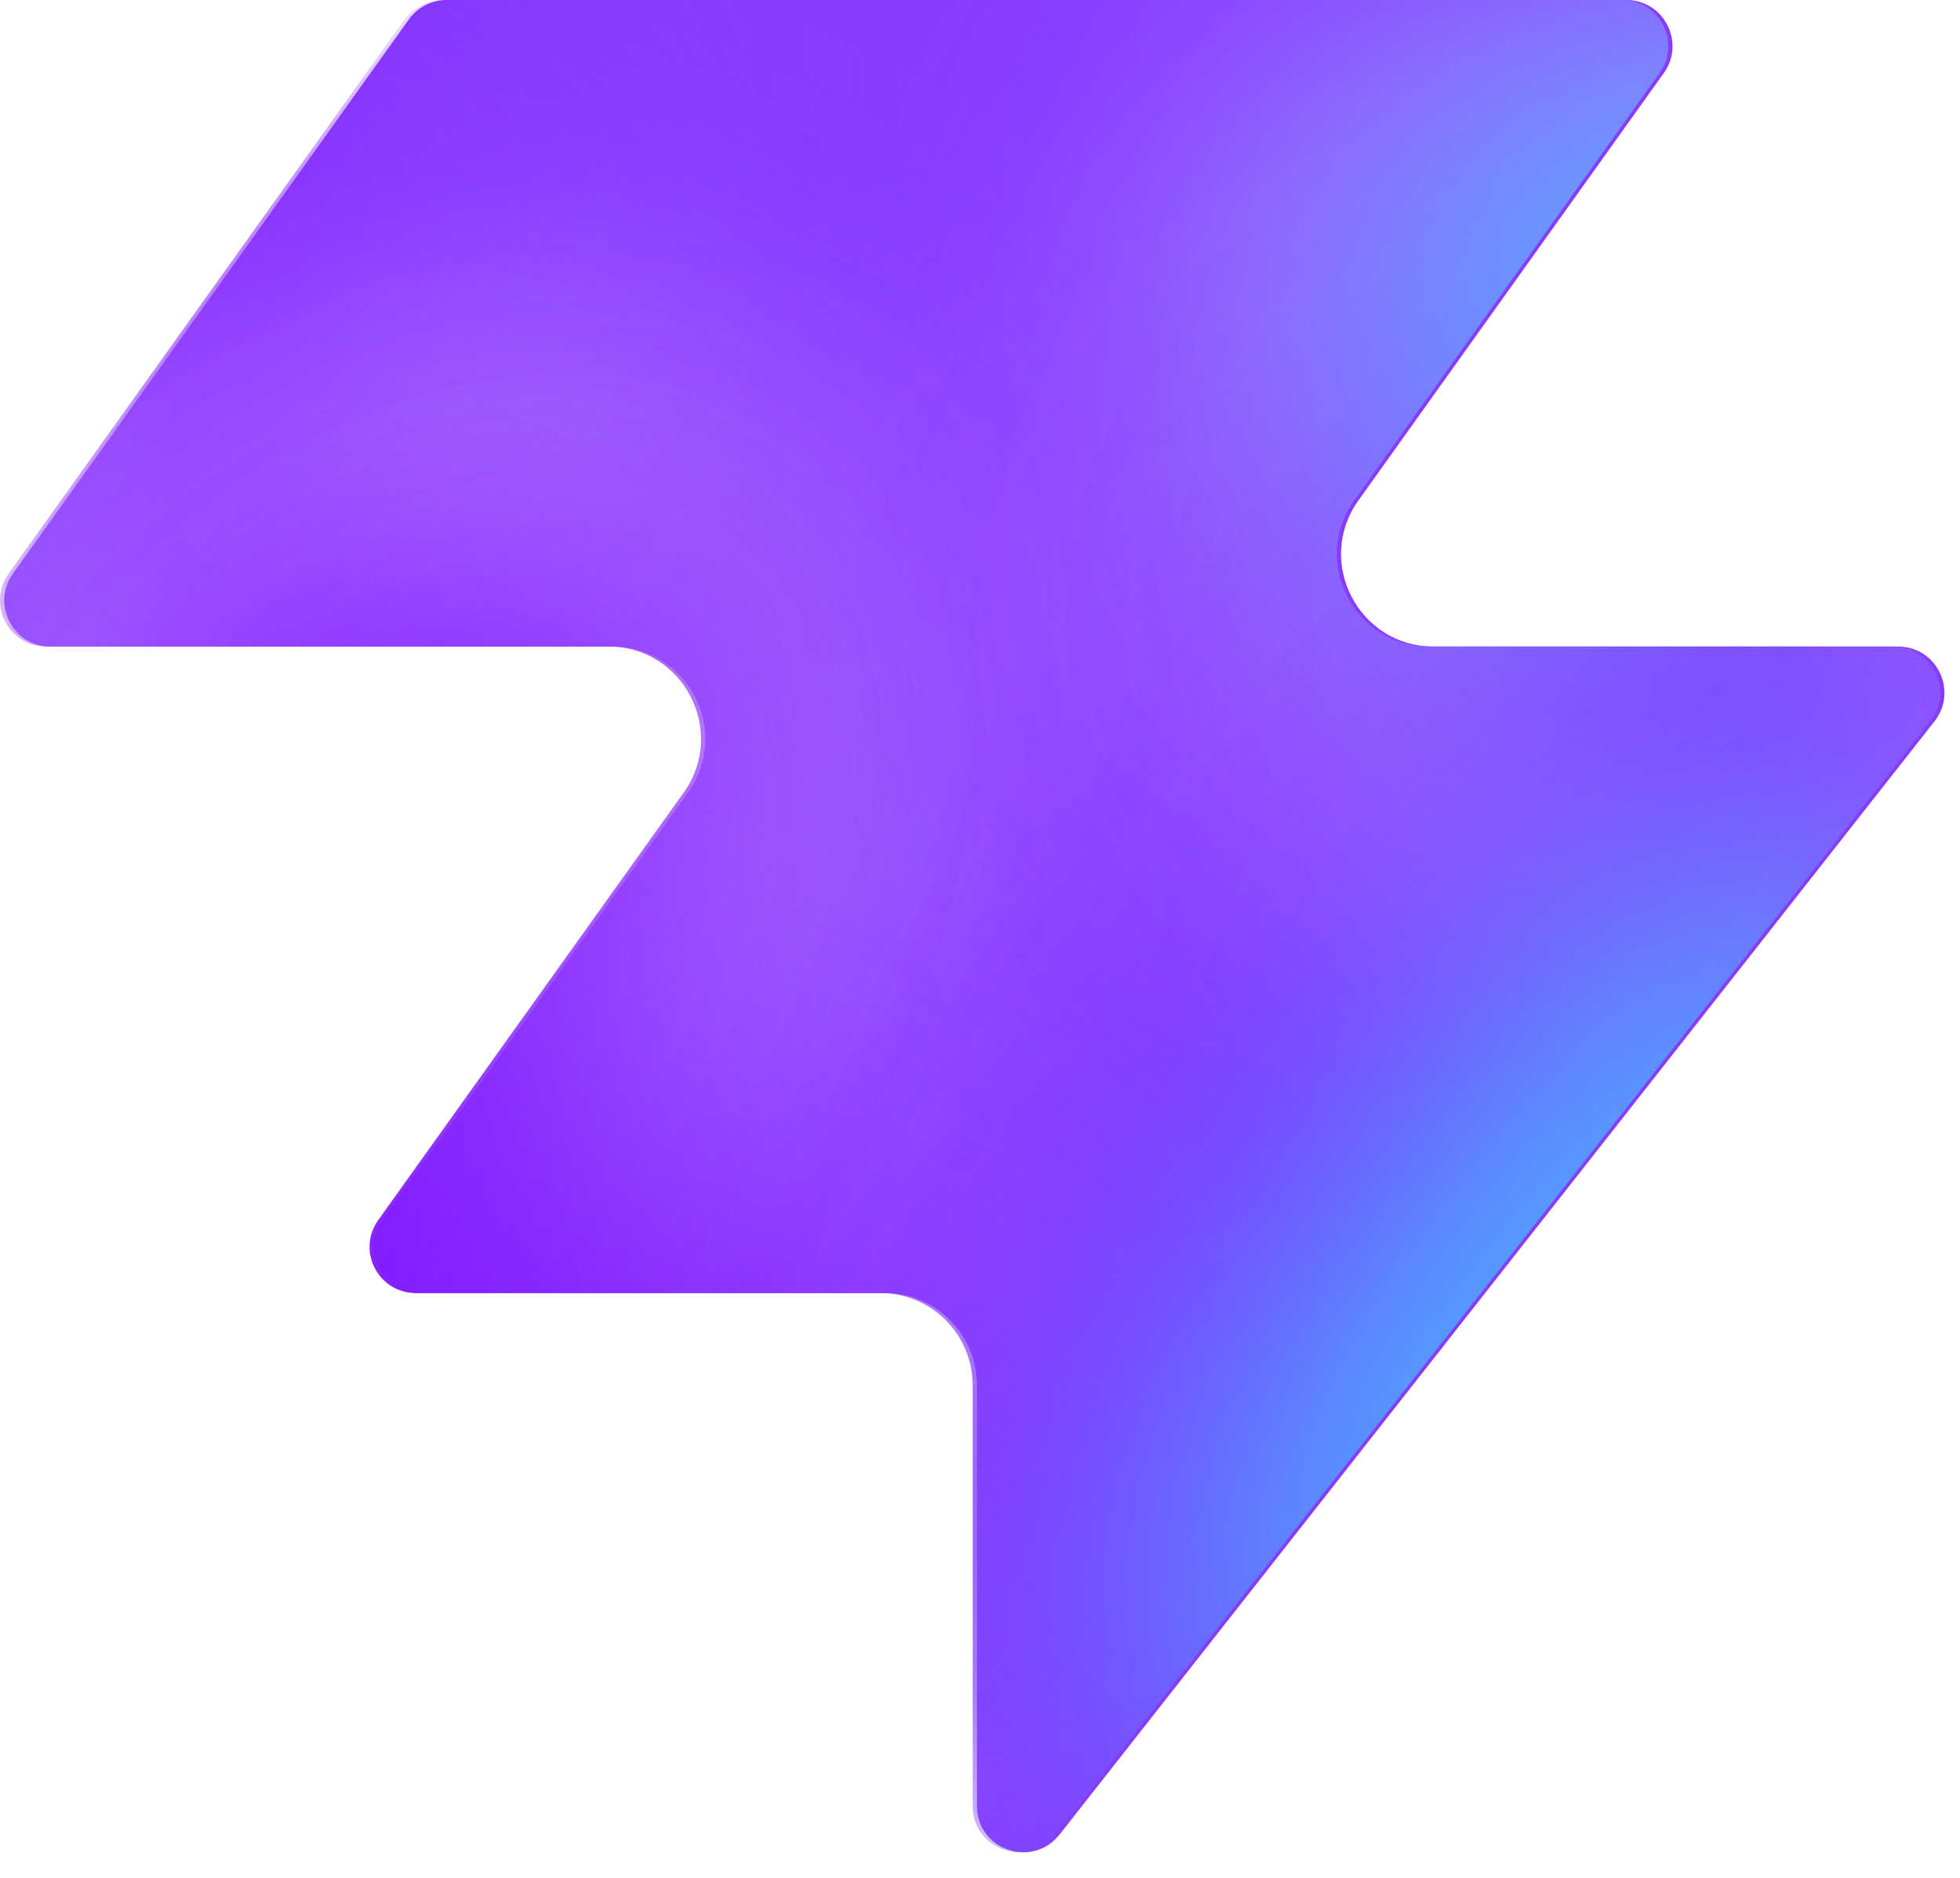
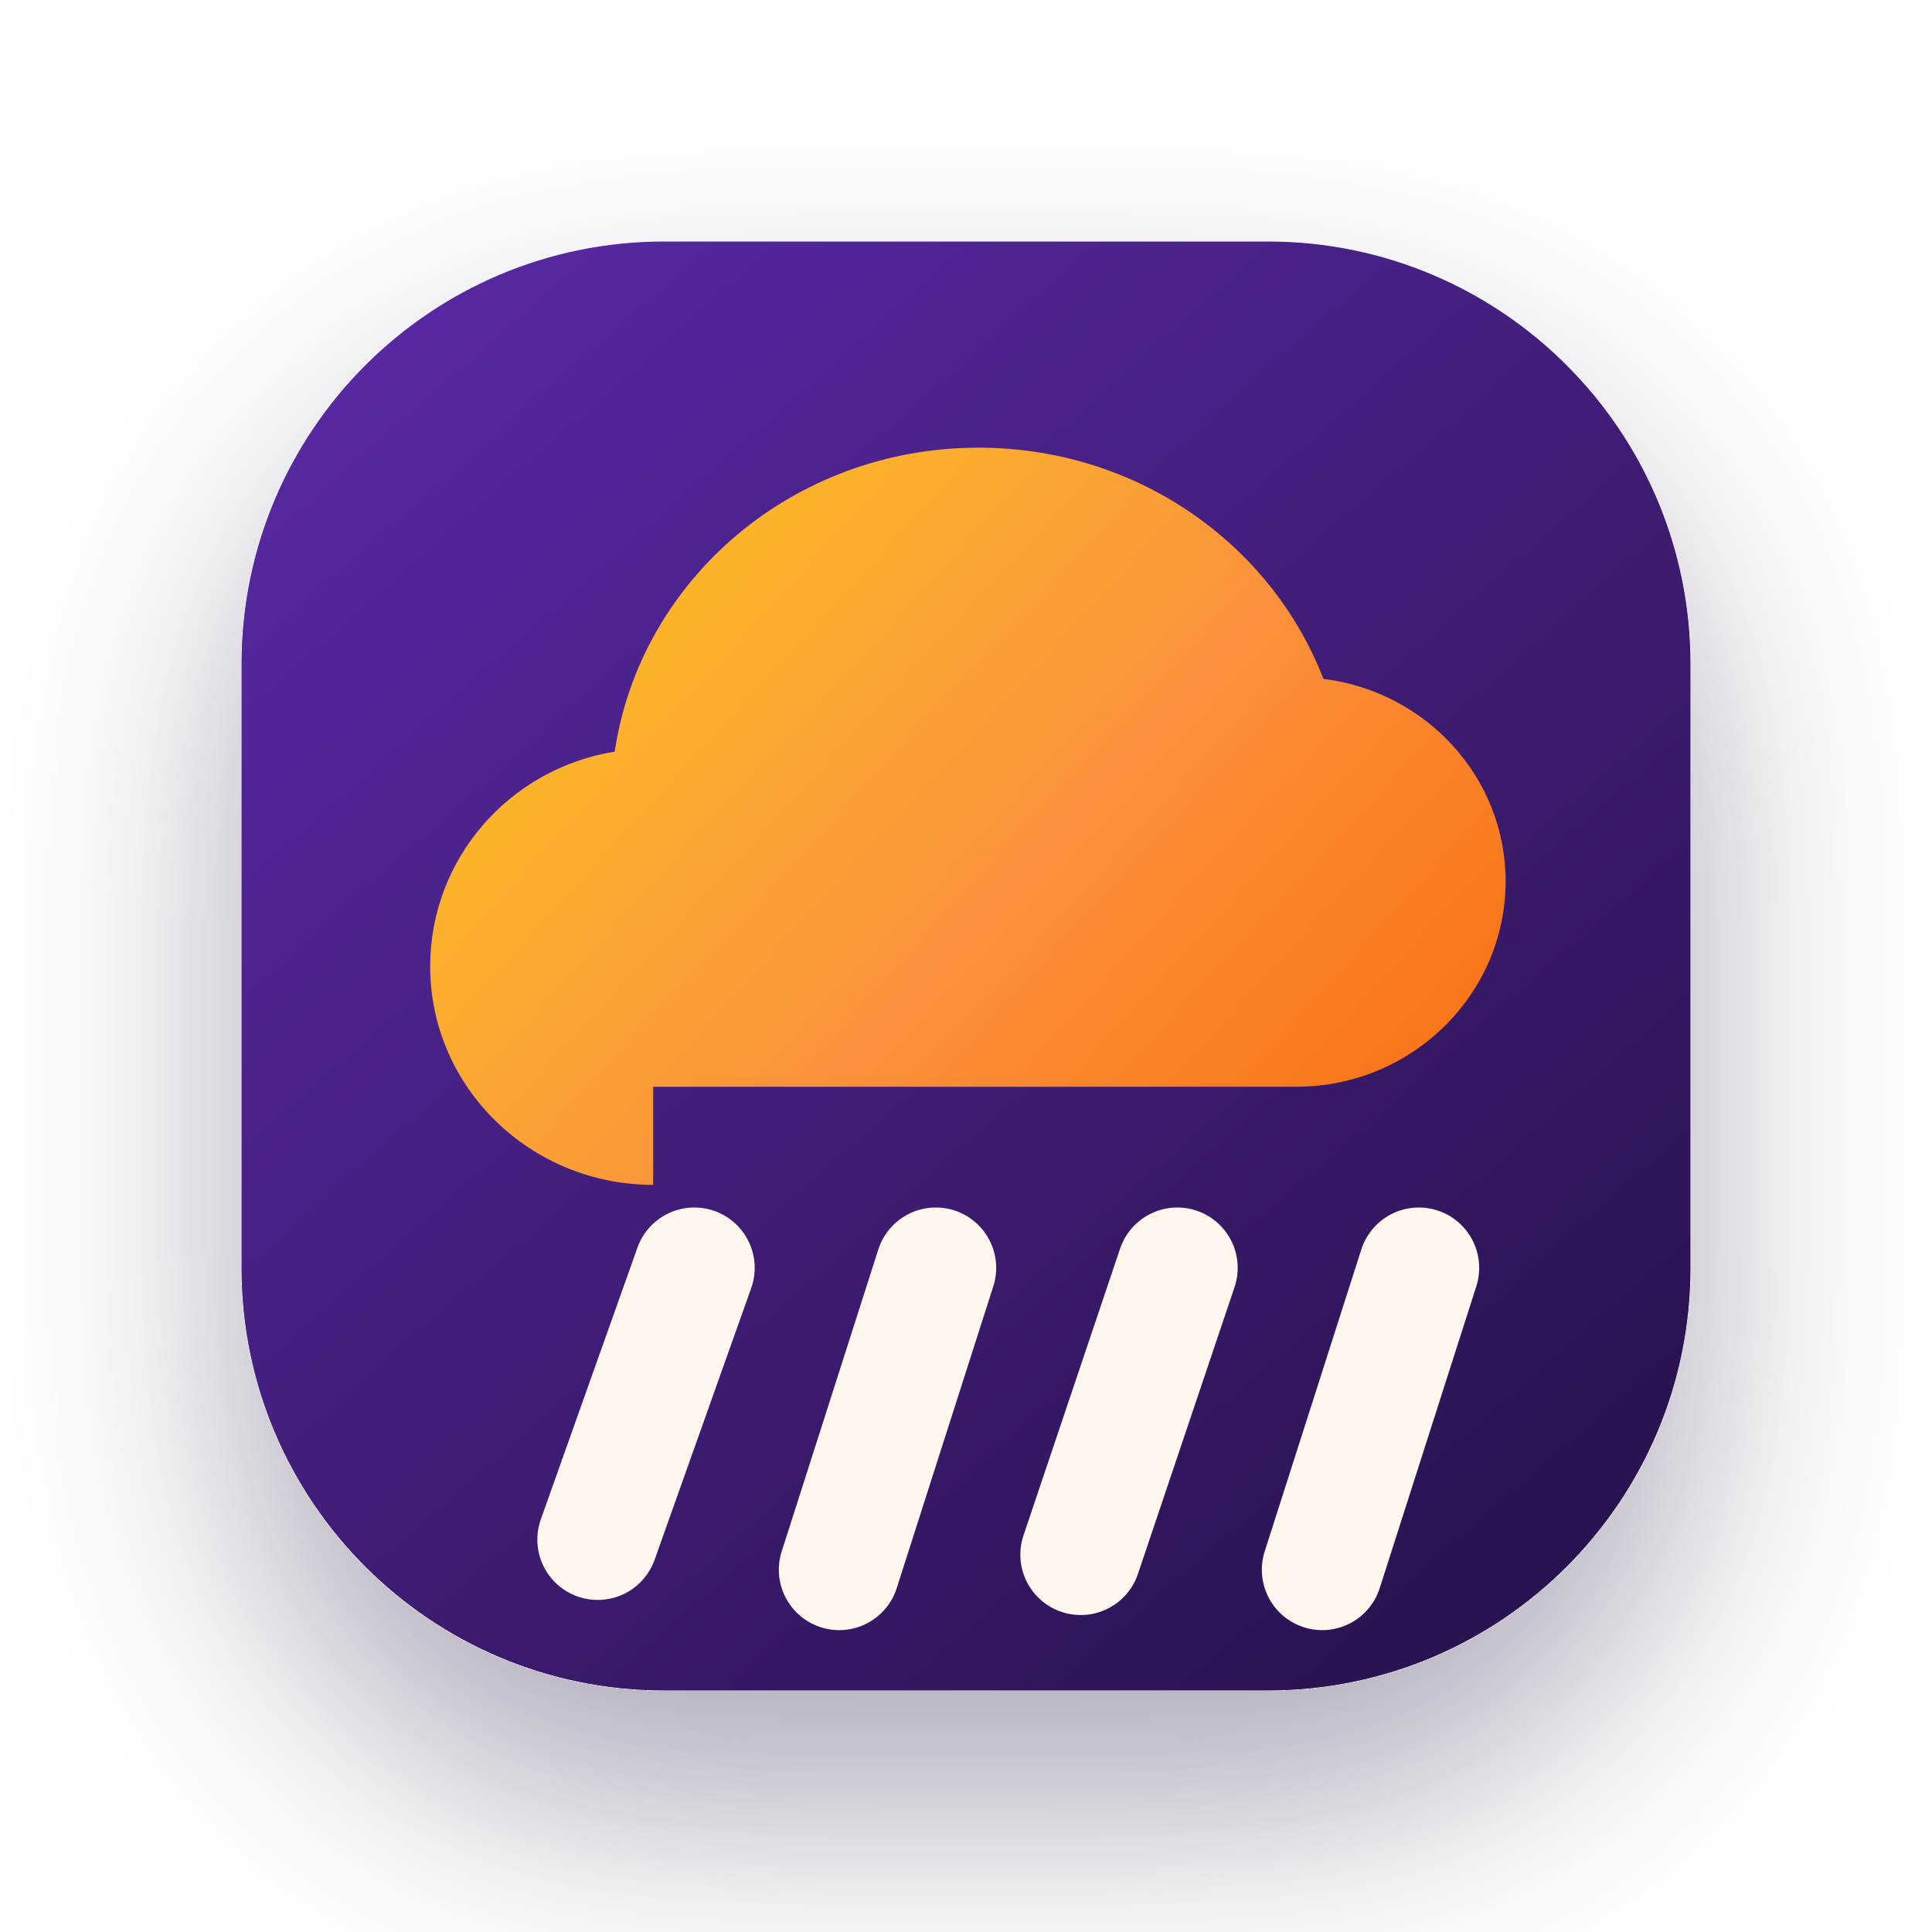
- <svg xmlns="http://www.w3.org/2000/svg" width="48" height="46" fill="none" viewBox="0 0 48 46">
-   <path fill="#863bff" d="M25.946 44.938c-.664.845-2.021.375-2.021-.698V33.937a2.26 2.26 0 0 0-2.262-2.262H10.287c-.92 0-1.456-1.04-.92-1.788l7.48-10.471c1.07-1.497 0-3.578-1.842-3.578H1.237c-.92 0-1.456-1.04-.92-1.788L10.013.474c.214-.297.556-.474.92-.474h28.894c.92 0 1.456 1.04.92 1.788l-7.48 10.471c-1.07 1.498 0 3.579 1.842 3.579h11.377c.943 0 1.473 1.088.89 1.83L25.947 44.94z" style="fill:#863bff;fill:color(display-p3 .525 .23 1);fill-opacity:1" />
-   <mask id="a" width="48" height="46" x="0" y="0" maskUnits="userSpaceOnUse" style="mask-type:alpha">
-     <path fill="#000" d="M25.842 44.938c-.664.844-2.021.375-2.021-.698V33.937a2.26 2.26 0 0 0-2.262-2.262H10.183c-.92 0-1.456-1.04-.92-1.788l7.48-10.471c1.07-1.498 0-3.579-1.842-3.579H1.133c-.92 0-1.456-1.04-.92-1.787L9.91.473c.214-.297.556-.474.92-.474h28.894c.92 0 1.456 1.04.92 1.788l-7.48 10.471c-1.07 1.498 0 3.578 1.842 3.578h11.377c.943 0 1.473 1.088.89 1.832L25.843 44.94z" style="fill:#000;fill-opacity:1" />
-   </mask>
-   <g mask="url(#a)">
-     <g filter="url(#b)">
-       <ellipse cx="5.508" cy="14.704" fill="#ede6ff" rx="5.508" ry="14.704" style="fill:#ede6ff;fill:color(display-p3 .927 .903 1);fill-opacity:1" transform="matrix(.00324 1 1 -.00324 -4.47 31.516)" />
-     </g>
-     <g filter="url(#c)">
-       <ellipse cx="10.399" cy="29.851" fill="#ede6ff" rx="10.399" ry="29.851" style="fill:#ede6ff;fill:color(display-p3 .927 .903 1);fill-opacity:1" transform="matrix(.00324 1 1 -.00324 -39.328 7.883)" />
-     </g>
-     <g filter="url(#d)">
-       <ellipse cx="5.508" cy="30.487" fill="#7e14ff" rx="5.508" ry="30.487" style="fill:#7e14ff;fill:color(display-p3 .492 .077 1);fill-opacity:1" transform="rotate(89.814 -25.913 -14.639)scale(1 -1)" />
-     </g>
-     <g filter="url(#e)">
-       <ellipse cx="5.508" cy="30.599" fill="#7e14ff" rx="5.508" ry="30.599" style="fill:#7e14ff;fill:color(display-p3 .492 .077 1);fill-opacity:1" transform="rotate(89.814 -32.644 -3.334)scale(1 -1)" />
-     </g>
-     <g filter="url(#f)">
-       <ellipse cx="5.508" cy="30.599" fill="#7e14ff" rx="5.508" ry="30.599" style="fill:#7e14ff;fill:color(display-p3 .492 .077 1);fill-opacity:1" transform="matrix(.00324 1 1 -.00324 -34.34 30.47)" />
-     </g>
-     <g filter="url(#g)">
-       <ellipse cx="14.072" cy="22.078" fill="#ede6ff" rx="14.072" ry="22.078" style="fill:#ede6ff;fill:color(display-p3 .927 .903 1);fill-opacity:1" transform="rotate(93.35 24.506 48.493)scale(-1 1)" />
-     </g>
-     <g filter="url(#h)">
-       <ellipse cx="3.47" cy="21.501" fill="#7e14ff" rx="3.47" ry="21.501" style="fill:#7e14ff;fill:color(display-p3 .492 .077 1);fill-opacity:1" transform="rotate(89.009 28.708 47.59)scale(-1 1)" />
-     </g>
-     <g filter="url(#i)">
-       <ellipse cx="3.47" cy="21.501" fill="#7e14ff" rx="3.47" ry="21.501" style="fill:#7e14ff;fill:color(display-p3 .492 .077 1);fill-opacity:1" transform="rotate(89.009 28.708 47.59)scale(-1 1)" />
-     </g>
-     <g filter="url(#j)">
-       <ellipse cx=".387" cy="8.972" fill="#7e14ff" rx="4.407" ry="29.108" style="fill:#7e14ff;fill:color(display-p3 .492 .077 1);fill-opacity:1" transform="rotate(39.51 .387 8.972)" />
-     </g>
-     <g filter="url(#k)">
-       <ellipse cx="47.523" cy="-6.092" fill="#7e14ff" rx="4.407" ry="29.108" style="fill:#7e14ff;fill:color(display-p3 .492 .077 1);fill-opacity:1" transform="rotate(37.892 47.523 -6.092)" />
-     </g>
-     <g filter="url(#l)">
-       <ellipse cx="41.412" cy="6.333" fill="#47bfff" rx="5.971" ry="9.665" style="fill:#47bfff;fill:color(display-p3 .28 .748 1);fill-opacity:1" transform="rotate(37.892 41.412 6.333)" />
-     </g>
-     <g filter="url(#m)">
-       <ellipse cx="-1.879" cy="38.332" fill="#7e14ff" rx="4.407" ry="29.108" style="fill:#7e14ff;fill:color(display-p3 .492 .077 1);fill-opacity:1" transform="rotate(37.892 -1.88 38.332)" />
-     </g>
-     <g filter="url(#n)">
-       <ellipse cx="-1.879" cy="38.332" fill="#7e14ff" rx="4.407" ry="29.108" style="fill:#7e14ff;fill:color(display-p3 .492 .077 1);fill-opacity:1" transform="rotate(37.892 -1.88 38.332)" />
-     </g>
-     <g filter="url(#o)">
-       <ellipse cx="35.651" cy="29.907" fill="#7e14ff" rx="4.407" ry="29.108" style="fill:#7e14ff;fill:color(display-p3 .492 .077 1);fill-opacity:1" transform="rotate(37.892 35.651 29.907)" />
-     </g>
-     <g filter="url(#p)">
-       <ellipse cx="38.418" cy="32.4" fill="#47bfff" rx="5.971" ry="15.297" style="fill:#47bfff;fill:color(display-p3 .28 .748 1);fill-opacity:1" transform="rotate(37.892 38.418 32.4)" />
-     </g>
-   </g>
+ <svg xmlns="http://www.w3.org/2000/svg" width="64" height="64" fill="none" viewBox="0 0 64 64">
  <defs>
-     <filter id="b" width="60.045" height="41.654" x="-19.77" y="16.149" color-interpolation-filters="sRGB" filterUnits="userSpaceOnUse">
+     <linearGradient id="bg" x1="10" x2="54" y1="8" y2="58" gradientUnits="userSpaceOnUse">
+       <stop stop-color="#5b2aa8" />
+       <stop offset="1" stop-color="#241046" />
+     </linearGradient>
+     <linearGradient id="cloud" x1="19" x2="44" y1="17" y2="40" gradientUnits="userSpaceOnUse">
+       <stop stop-color="#fbbf24" />
+       <stop offset=".55" stop-color="#fb923c" />
+       <stop offset="1" stop-color="#f97316" />
+     </linearGradient>
+     <filter id="shadow" width="64" height="64" x="0" y="0" color-interpolation-filters="sRGB" filterUnits="userSpaceOnUse">
      <feFlood flood-opacity="0" result="BackgroundImageFix" />
-       <feBlend in="SourceGraphic" in2="BackgroundImageFix" result="shape" />
-       <feGaussianBlur result="effect1_foregroundBlur_2002_17158" stdDeviation="7.659" />
-     </filter>
-     <filter id="c" width="90.34" height="51.437" x="-54.613" y="-7.533" color-interpolation-filters="sRGB" filterUnits="userSpaceOnUse">
-       <feFlood flood-opacity="0" result="BackgroundImageFix" />
-       <feBlend in="SourceGraphic" in2="BackgroundImageFix" result="shape" />
-       <feGaussianBlur result="effect1_foregroundBlur_2002_17158" stdDeviation="7.659" />
-     </filter>
-     <filter id="d" width="79.355" height="29.4" x="-49.64" y="2.03" color-interpolation-filters="sRGB" filterUnits="userSpaceOnUse">
-       <feFlood flood-opacity="0" result="BackgroundImageFix" />
-       <feBlend in="SourceGraphic" in2="BackgroundImageFix" result="shape" />
-       <feGaussianBlur result="effect1_foregroundBlur_2002_17158" stdDeviation="4.596" />
-     </filter>
-     <filter id="e" width="79.579" height="29.4" x="-45.045" y="20.029" color-interpolation-filters="sRGB" filterUnits="userSpaceOnUse">
-       <feFlood flood-opacity="0" result="BackgroundImageFix" />
-       <feBlend in="SourceGraphic" in2="BackgroundImageFix" result="shape" />
-       <feGaussianBlur result="effect1_foregroundBlur_2002_17158" stdDeviation="4.596" />
-     </filter>
-     <filter id="f" width="79.579" height="29.4" x="-43.513" y="21.178" color-interpolation-filters="sRGB" filterUnits="userSpaceOnUse">
-       <feFlood flood-opacity="0" result="BackgroundImageFix" />
-       <feBlend in="SourceGraphic" in2="BackgroundImageFix" result="shape" />
-       <feGaussianBlur result="effect1_foregroundBlur_2002_17158" stdDeviation="4.596" />
-     </filter>
-     <filter id="g" width="74.749" height="58.852" x="15.756" y="-17.901" color-interpolation-filters="sRGB" filterUnits="userSpaceOnUse">
-       <feFlood flood-opacity="0" result="BackgroundImageFix" />
-       <feBlend in="SourceGraphic" in2="BackgroundImageFix" result="shape" />
-       <feGaussianBlur result="effect1_foregroundBlur_2002_17158" stdDeviation="7.659" />
-     </filter>
-     <filter id="h" width="61.377" height="25.362" x="23.548" y="2.284" color-interpolation-filters="sRGB" filterUnits="userSpaceOnUse">
-       <feFlood flood-opacity="0" result="BackgroundImageFix" />
-       <feBlend in="SourceGraphic" in2="BackgroundImageFix" result="shape" />
-       <feGaussianBlur result="effect1_foregroundBlur_2002_17158" stdDeviation="4.596" />
-     </filter>
-     <filter id="i" width="61.377" height="25.362" x="23.548" y="2.284" color-interpolation-filters="sRGB" filterUnits="userSpaceOnUse">
-       <feFlood flood-opacity="0" result="BackgroundImageFix" />
-       <feBlend in="SourceGraphic" in2="BackgroundImageFix" result="shape" />
-       <feGaussianBlur result="effect1_foregroundBlur_2002_17158" stdDeviation="4.596" />
-     </filter>
-     <filter id="j" width="56.045" height="63.649" x="-27.636" y="-22.853" color-interpolation-filters="sRGB" filterUnits="userSpaceOnUse">
-       <feFlood flood-opacity="0" result="BackgroundImageFix" />
-       <feBlend in="SourceGraphic" in2="BackgroundImageFix" result="shape" />
-       <feGaussianBlur result="effect1_foregroundBlur_2002_17158" stdDeviation="4.596" />
-     </filter>
-     <filter id="k" width="54.814" height="64.646" x="20.116" y="-38.415" color-interpolation-filters="sRGB" filterUnits="userSpaceOnUse">
-       <feFlood flood-opacity="0" result="BackgroundImageFix" />
-       <feBlend in="SourceGraphic" in2="BackgroundImageFix" result="shape" />
-       <feGaussianBlur result="effect1_foregroundBlur_2002_17158" stdDeviation="4.596" />
-     </filter>
-     <filter id="l" width="33.541" height="35.313" x="24.641" y="-11.323" color-interpolation-filters="sRGB" filterUnits="userSpaceOnUse">
-       <feFlood flood-opacity="0" result="BackgroundImageFix" />
-       <feBlend in="SourceGraphic" in2="BackgroundImageFix" result="shape" />
-       <feGaussianBlur result="effect1_foregroundBlur_2002_17158" stdDeviation="4.596" />
-     </filter>
-     <filter id="m" width="54.814" height="64.646" x="-29.286" y="6.009" color-interpolation-filters="sRGB" filterUnits="userSpaceOnUse">
-       <feFlood flood-opacity="0" result="BackgroundImageFix" />
-       <feBlend in="SourceGraphic" in2="BackgroundImageFix" result="shape" />
-       <feGaussianBlur result="effect1_foregroundBlur_2002_17158" stdDeviation="4.596" />
-     </filter>
-     <filter id="n" width="54.814" height="64.646" x="-29.286" y="6.009" color-interpolation-filters="sRGB" filterUnits="userSpaceOnUse">
-       <feFlood flood-opacity="0" result="BackgroundImageFix" />
-       <feBlend in="SourceGraphic" in2="BackgroundImageFix" result="shape" />
-       <feGaussianBlur result="effect1_foregroundBlur_2002_17158" stdDeviation="4.596" />
-     </filter>
-     <filter id="o" width="54.814" height="64.646" x="8.244" y="-2.416" color-interpolation-filters="sRGB" filterUnits="userSpaceOnUse">
-       <feFlood flood-opacity="0" result="BackgroundImageFix" />
-       <feBlend in="SourceGraphic" in2="BackgroundImageFix" result="shape" />
-       <feGaussianBlur result="effect1_foregroundBlur_2002_17158" stdDeviation="4.596" />
-     </filter>
-     <filter id="p" width="39.409" height="43.623" x="18.713" y="10.588" color-interpolation-filters="sRGB" filterUnits="userSpaceOnUse">
-       <feFlood flood-opacity="0" result="BackgroundImageFix" />
-       <feBlend in="SourceGraphic" in2="BackgroundImageFix" result="shape" />
-       <feGaussianBlur result="effect1_foregroundBlur_2002_17158" stdDeviation="4.596" />
+       <feColorMatrix in="SourceAlpha" result="hardAlpha" values="0 0 0 0 0 0 0 0 0 0 0 0 0 0 0 0 0 0 127 0" />
+       <feOffset dy="4" />
+       <feGaussianBlur stdDeviation="4" />
+       <feComposite in2="hardAlpha" operator="out" />
+       <feColorMatrix values="0 0 0 0 0.11 0 0 0 0 0.047 0 0 0 0 0.231 0 0 0 0.35 0" />
+       <feBlend in2="BackgroundImageFix" result="effect1_dropShadow_0_1" />
+       <feBlend in="SourceGraphic" in2="effect1_dropShadow_0_1" result="shape" />
    </filter>
  </defs>
+   <g filter="url(#shadow)">
+     <rect width="48" height="48" x="8" y="8" fill="url(#bg)" rx="14" />
+     <path fill="url(#cloud)" d="M21.637 39.25c-4.074 0-7.387-3.238-7.387-7.238 0-3.543 2.597-6.541 6.113-7.114.853-5.705 5.918-10.068 12.052-10.068 5.233 0 9.69 3.173 11.425 7.659 3.4.42 6.035 3.263 6.035 6.705 0 3.736-3.095 6.806-6.938 6.806H21.637Z" />
+     <path stroke="#fff7ed" stroke-linecap="round" stroke-width="4" d="m23 42-3.2 9M31 42l-3.2 10M39 42l-3.2 9.5M47 42l-3.2 10" />
+   </g>
</svg>
